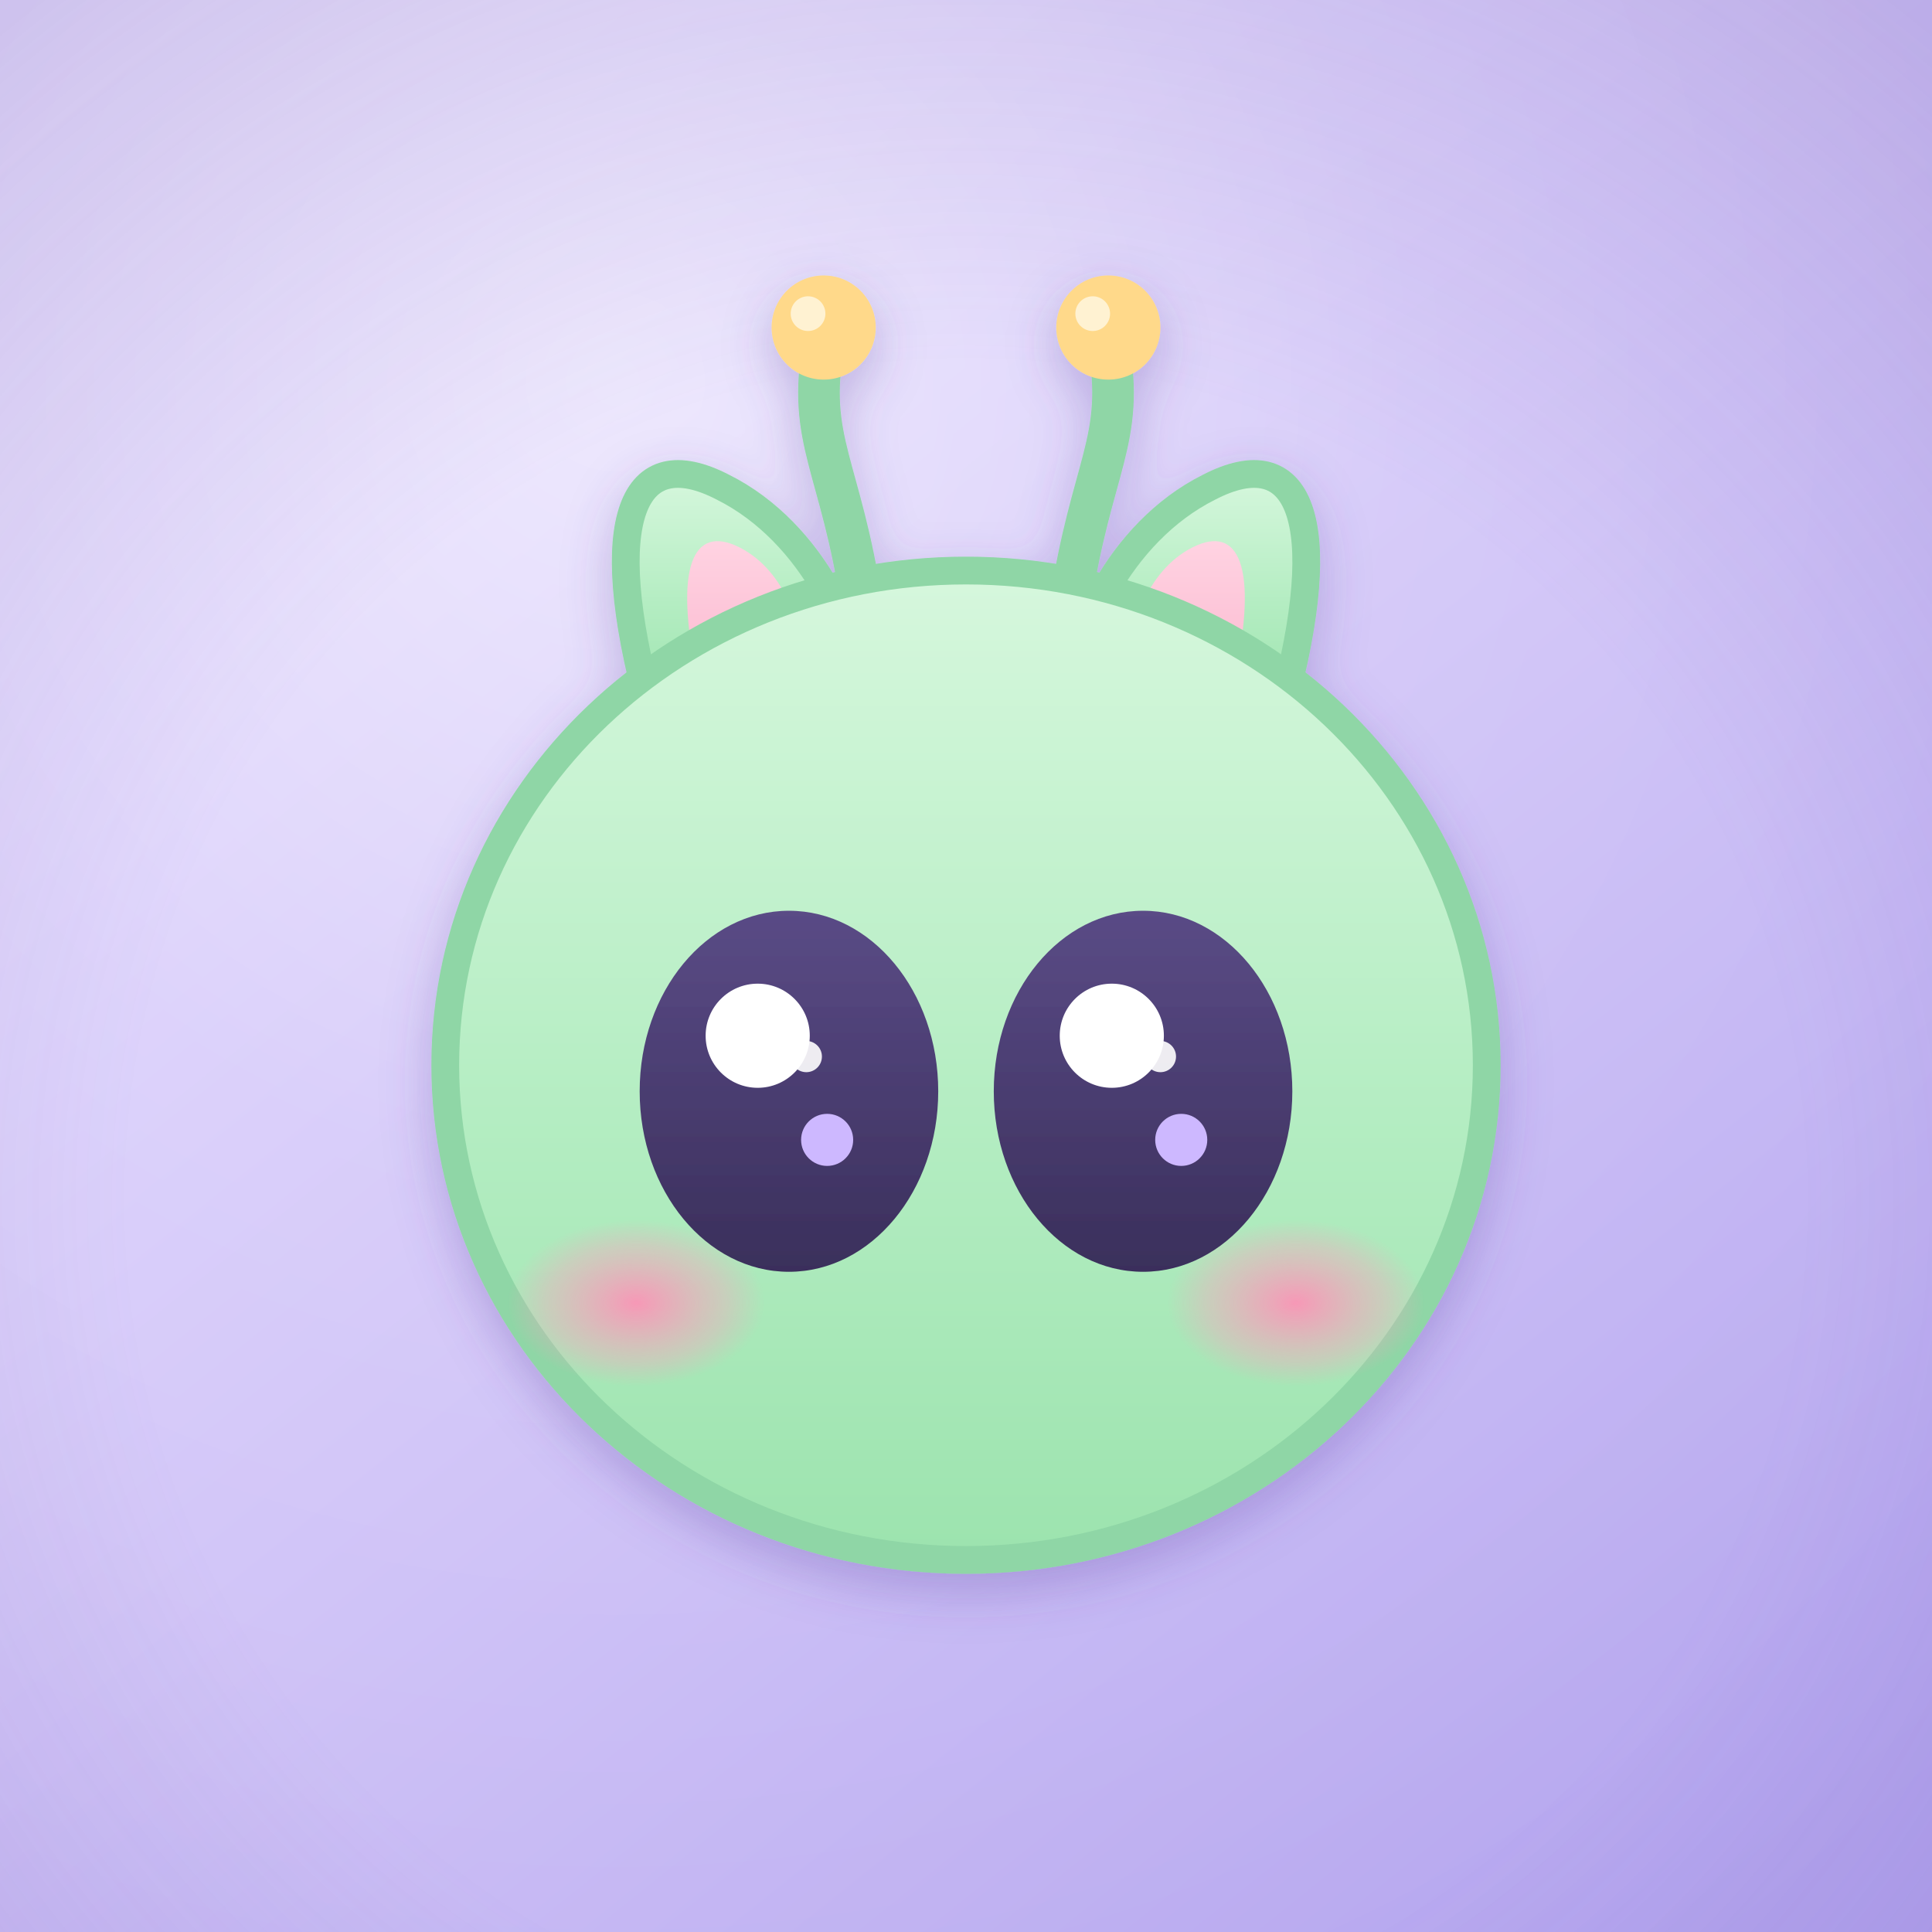
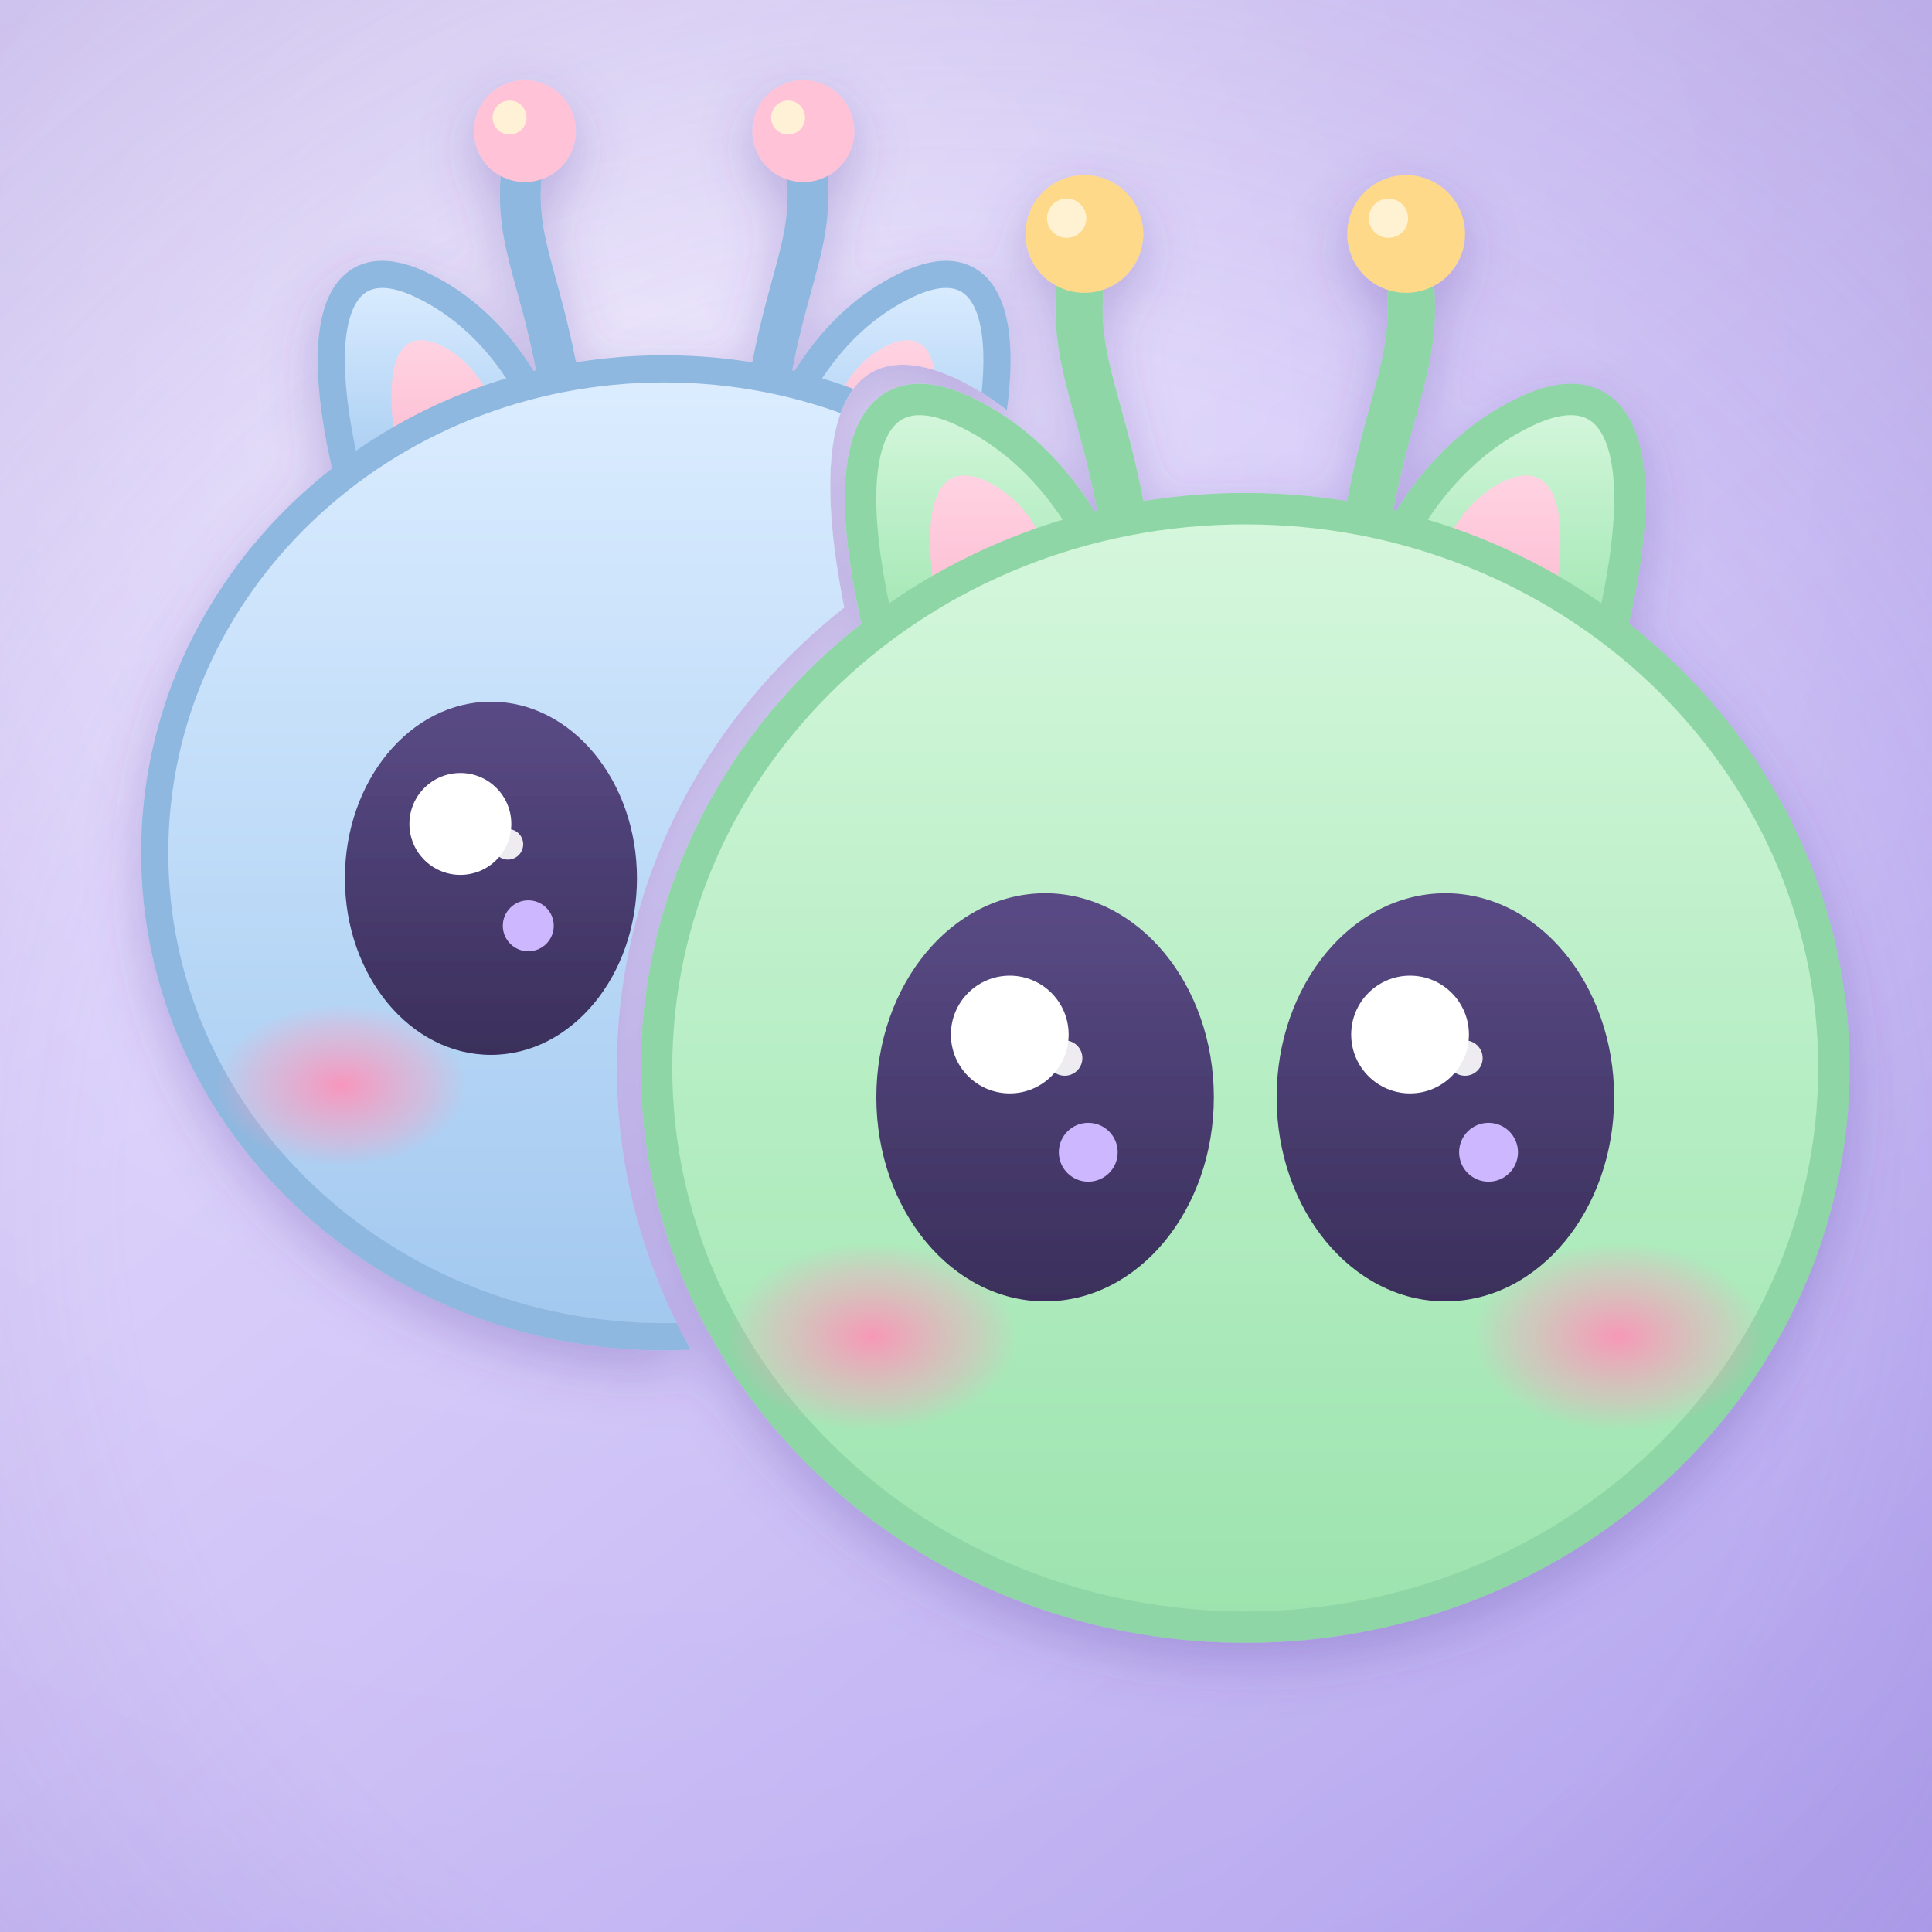
<svg xmlns="http://www.w3.org/2000/svg" width="1024" height="1024" viewBox="0 0 1024 1024">
  <defs>
-     <linearGradient id="skin" x1="0" y1="0" x2="0" y2="1">
+     <linearGradient id="skinM" x1="0" y1="0" x2="0" y2="1">
      <stop offset="0" stop-color="#D6F7DD" />
      <stop offset="0.55" stop-color="#B4EDC2" />
      <stop offset="1" stop-color="#9CE3AE" />
+     </linearGradient>
+     <linearGradient id="skinB" x1="0" y1="0" x2="0" y2="1">
+       <stop offset="0" stop-color="#DCEDFF" />
+       <stop offset="0.55" stop-color="#BBD9F7" />
+       <stop offset="1" stop-color="#A2C8EF" />
    </linearGradient>
    <linearGradient id="earIn" x1="0" y1="0" x2="0" y2="1">
      <stop offset="0" stop-color="#FFD3E2" />
      <stop offset="1" stop-color="#FBB9D0" />
    </linearGradient>
    <radialGradient id="cheek" cx="0.5" cy="0.5" r="0.5">
      <stop offset="0" stop-color="#FF8FB6" stop-opacity="0.9" />
      <stop offset="0.7" stop-color="#FF9FC0" stop-opacity="0.35" />
      <stop offset="1" stop-color="#FF9FC0" stop-opacity="0" />
    </radialGradient>
    <linearGradient id="eye" x1="0" y1="0" x2="0" y2="1">
      <stop offset="0" stop-color="#5A4B86" />
      <stop offset="1" stop-color="#3A2F5B" />
    </linearGradient>
    <linearGradient id="bg" x1="0.1" y1="0" x2="0.9" y2="1">
      <stop offset="0" stop-color="#E7DEFF" />
      <stop offset="0.5" stop-color="#CFC2F7" />
      <stop offset="1" stop-color="#B3A4EE" />
    </linearGradient>
    <radialGradient id="sheen" cx="0.32" cy="0.2" r="0.9">
      <stop offset="0" stop-color="#FFFFFF" stop-opacity="0.5" />
      <stop offset="0.45" stop-color="#FFFFFF" stop-opacity="0.12" />
      <stop offset="1" stop-color="#FFFFFF" stop-opacity="0" />
    </radialGradient>
    <radialGradient id="vignette" cx="0.5" cy="0.62" r="0.78">
      <stop offset="0.55" stop-color="#6A4FB0" stop-opacity="0" />
      <stop offset="1" stop-color="#6A4FB0" stop-opacity="0.22" />
    </radialGradient>
-     <filter id="soft" x="-20%" y="-20%" width="140%" height="140%">
+     <filter id="soft" x="-30%" y="-30%" width="160%" height="160%">
      <feDropShadow dx="0" dy="10" stdDeviation="14" flood-color="#5B3FA0" flood-opacity="0.3" />
    </filter>
    <filter id="halo" x="-40%" y="-40%" width="180%" height="180%">
-       <feDropShadow dx="0" dy="0" stdDeviation="24" flood-color="#BCE8C6" flood-opacity="0.6" />
+       <feDropShadow dx="0" dy="0" stdDeviation="22" flood-color="#BCE8C6" flood-opacity="0.55" />
    </filter>
+     <mask id="cut">
+       <rect width="1024" height="1024" fill="#fff" />
+       <g transform="translate(660 566) scale(1.0816) translate(-512 -565)">
+         <ellipse cx="512" cy="565" rx="308" ry="293" fill="#000" />
+         <path d="M322 368 C 292 250, 314 200, 372 228 C 428 256, 460 322, 460 368 Z" fill="#000" />
+         <path d="M702 368 C 732 250, 710 200, 652 228 C 596 256, 564 322, 564 368 Z" fill="#000" />
+       </g>
+     </mask>
  </defs>
  <rect width="1024" height="1024" fill="url(#bg)" />
  <rect width="1024" height="1024" fill="url(#sheen)" />
  <rect width="1024" height="1024" fill="url(#vignette)" />
-   <g transform="translate(512 560) scale(0.92) translate(-512 -560)" filter="url(#soft)">
-     <g stroke="#8FD6A6" stroke-width="24" fill="none" stroke-linecap="round">
-       <path d="M452 300 C 440 220, 420 205, 430 150" />
-       <path d="M572 300 C 584 220, 604 205, 594 150" />
+   <g filter="url(#soft)">
+     <g mask="url(#cut)">
+       <g transform="translate(352 452) scale(0.9) translate(-512 -565)">
+         <g stroke="#8FB8E0" stroke-width="24" fill="none" stroke-linecap="round">
+           <path d="M452 300 C 440 220, 420 205, 430 150" />
+           <path d="M572 300 C 584 220, 604 205, 594 150" />
+         </g>
+         <circle cx="430" cy="140" r="30" fill="#FFC2D6" />
+         <circle cx="594" cy="140" r="30" fill="#FFC2D6" />
+         <circle cx="421" cy="132" r="10" fill="#FFF3D6" opacity="0.95" />
+         <circle cx="585" cy="132" r="10" fill="#FFF3D6" opacity="0.95" />
+         <path d="M330 360 C 300 250, 320 205, 372 232 C 424 258, 452 320, 452 360 Z" fill="url(#skinB)" stroke="#8FB8E0" stroke-width="16" stroke-linejoin="round" />
+         <path d="M694 360 C 724 250, 704 205, 652 232 C 600 258, 572 320, 572 360 Z" fill="url(#skinB)" stroke="#8FB8E0" stroke-width="16" stroke-linejoin="round" />
+         <path d="M356 336 C 344 275, 356 252, 384 268 C 410 283, 420 318, 418 344 Z" fill="url(#earIn)" />
+         <path d="M668 336 C 680 275, 668 252, 640 268 C 614 283, 604 318, 606 344 Z" fill="url(#earIn)" />
+         <ellipse cx="512" cy="565" rx="300" ry="285" fill="url(#skinB)" stroke="#8FB8E0" stroke-width="16" />
+         <ellipse cx="322" cy="702" rx="74" ry="48" fill="url(#cheek)" />
+         <ellipse cx="702" cy="702" rx="74" ry="48" fill="url(#cheek)" />
+         <ellipse cx="410" cy="580" rx="86" ry="104" fill="url(#eye)" />
+         <ellipse cx="614" cy="580" rx="86" ry="104" fill="url(#eye)" />
+         <circle cx="392" cy="548" r="30" fill="#FFFFFF" />
+         <circle cx="596" cy="548" r="30" fill="#FFFFFF" />
+         <circle cx="432" cy="608" r="15" fill="#CDB8FF" />
+         <circle cx="636" cy="608" r="15" fill="#CDB8FF" />
+         <circle cx="420" cy="560" r="9" fill="#FFFFFF" opacity="0.9" />
+         <circle cx="624" cy="560" r="9" fill="#FFFFFF" opacity="0.9" />
+       </g>
    </g>
-     <circle cx="430" cy="140" r="30" fill="#FFD98A" />
-     <circle cx="594" cy="140" r="30" fill="#FFD98A" />
-     <circle cx="421" cy="132" r="10" fill="#FFF3D6" opacity="0.95" />
-     <circle cx="585" cy="132" r="10" fill="#FFF3D6" opacity="0.95" />
-     <path d="M330 360 C 300 250, 320 205, 372 232 C 424 258, 452 320, 452 360 Z" fill="url(#skin)" stroke="#8FD6A6" stroke-width="16" stroke-linejoin="round" />
-     <path d="M694 360 C 724 250, 704 205, 652 232 C 600 258, 572 320, 572 360 Z" fill="url(#skin)" stroke="#8FD6A6" stroke-width="16" stroke-linejoin="round" />
-     <path d="M356 336 C 344 275, 356 252, 384 268 C 410 283, 420 318, 418 344 Z" fill="url(#earIn)" />
-     <path d="M668 336 C 680 275, 668 252, 640 268 C 614 283, 604 318, 606 344 Z" fill="url(#earIn)" />
-     <ellipse cx="512" cy="565" rx="300" ry="285" fill="url(#skin)" stroke="#8FD6A6" stroke-width="16" />
-     <ellipse cx="322" cy="702" rx="74" ry="48" fill="url(#cheek)" />
-     <ellipse cx="702" cy="702" rx="74" ry="48" fill="url(#cheek)" />
-     <ellipse cx="410" cy="580" rx="86" ry="104" fill="url(#eye)" />
-     <ellipse cx="614" cy="580" rx="86" ry="104" fill="url(#eye)" />
-     <circle cx="392" cy="548" r="30" fill="#FFFFFF" />
-     <circle cx="596" cy="548" r="30" fill="#FFFFFF" />
-     <circle cx="432" cy="608" r="15" fill="#CDB8FF" />
-     <circle cx="636" cy="608" r="15" fill="#CDB8FF" />
-     <circle cx="420" cy="560" r="9" fill="#FFFFFF" opacity="0.9" />
-     <circle cx="624" cy="560" r="9" fill="#FFFFFF" opacity="0.9" />
+     <g transform="translate(660 566) scale(1.04) translate(-512 -565)">
+       <g stroke="#8FD6A6" stroke-width="24" fill="none" stroke-linecap="round">
+         <path d="M452 300 C 440 220, 420 205, 430 150" />
+         <path d="M572 300 C 584 220, 604 205, 594 150" />
+       </g>
+       <circle cx="430" cy="140" r="30" fill="#FFD98A" />
+       <circle cx="594" cy="140" r="30" fill="#FFD98A" />
+       <circle cx="421" cy="132" r="10" fill="#FFF3D6" opacity="0.95" />
+       <circle cx="585" cy="132" r="10" fill="#FFF3D6" opacity="0.95" />
+       <path d="M330 360 C 300 250, 320 205, 372 232 C 424 258, 452 320, 452 360 Z" fill="url(#skinM)" stroke="#8FD6A6" stroke-width="16" stroke-linejoin="round" />
+       <path d="M694 360 C 724 250, 704 205, 652 232 C 600 258, 572 320, 572 360 Z" fill="url(#skinM)" stroke="#8FD6A6" stroke-width="16" stroke-linejoin="round" />
+       <path d="M356 336 C 344 275, 356 252, 384 268 C 410 283, 420 318, 418 344 Z" fill="url(#earIn)" />
+       <path d="M668 336 C 680 275, 668 252, 640 268 C 614 283, 604 318, 606 344 Z" fill="url(#earIn)" />
+       <ellipse cx="512" cy="565" rx="300" ry="285" fill="url(#skinM)" stroke="#8FD6A6" stroke-width="16" />
+       <ellipse cx="322" cy="702" rx="74" ry="48" fill="url(#cheek)" />
+       <ellipse cx="702" cy="702" rx="74" ry="48" fill="url(#cheek)" />
+       <ellipse cx="410" cy="580" rx="86" ry="104" fill="url(#eye)" />
+       <ellipse cx="614" cy="580" rx="86" ry="104" fill="url(#eye)" />
+       <circle cx="392" cy="548" r="30" fill="#FFFFFF" />
+       <circle cx="596" cy="548" r="30" fill="#FFFFFF" />
+       <circle cx="432" cy="608" r="15" fill="#CDB8FF" />
+       <circle cx="636" cy="608" r="15" fill="#CDB8FF" />
+       <circle cx="420" cy="560" r="9" fill="#FFFFFF" opacity="0.9" />
+       <circle cx="624" cy="560" r="9" fill="#FFFFFF" opacity="0.9" />
+     </g>
  </g>
</svg>
